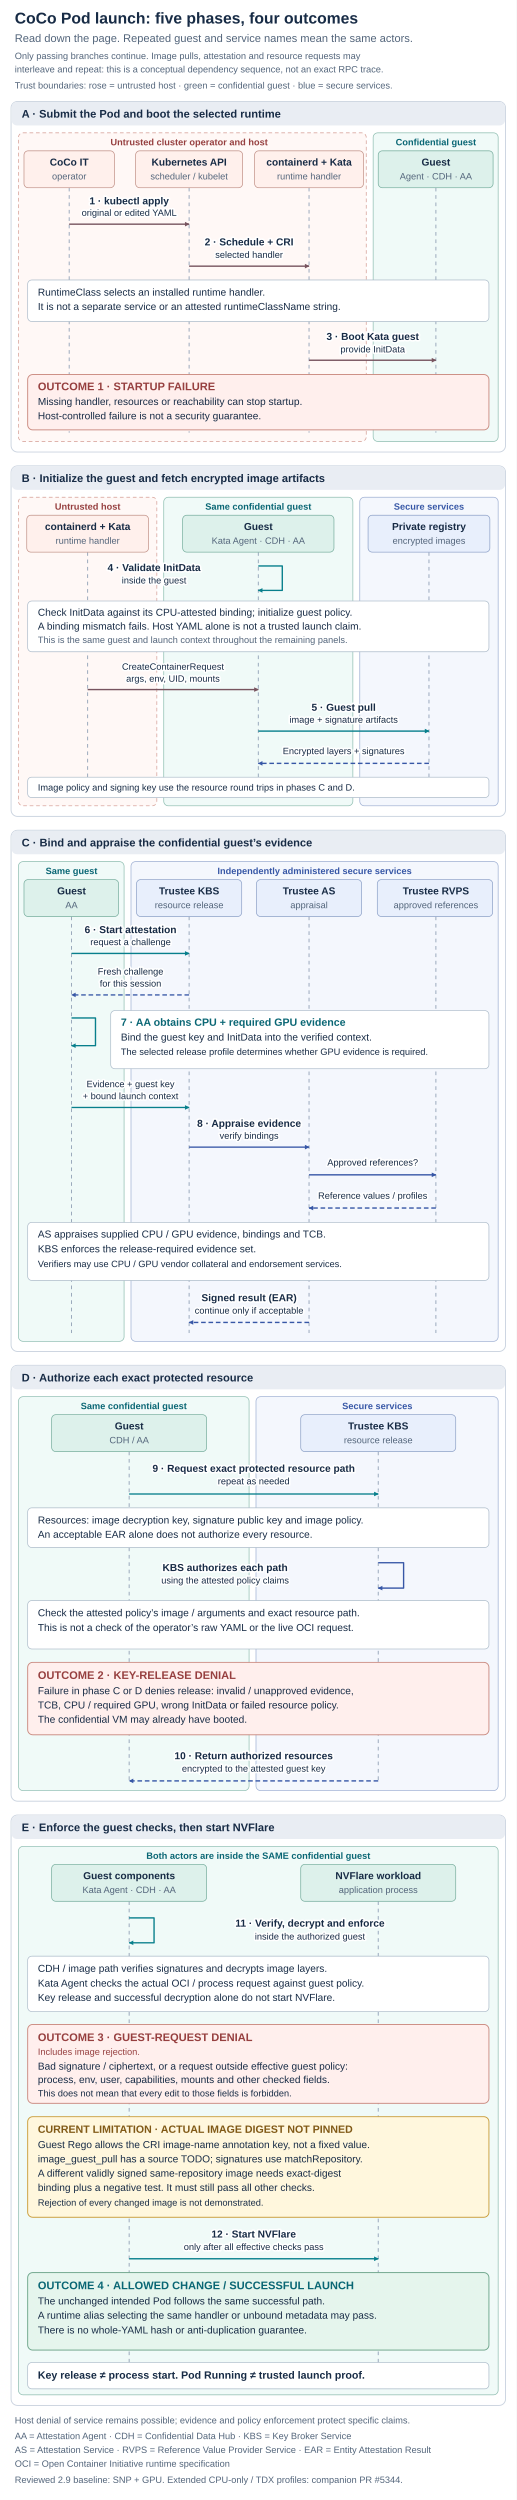
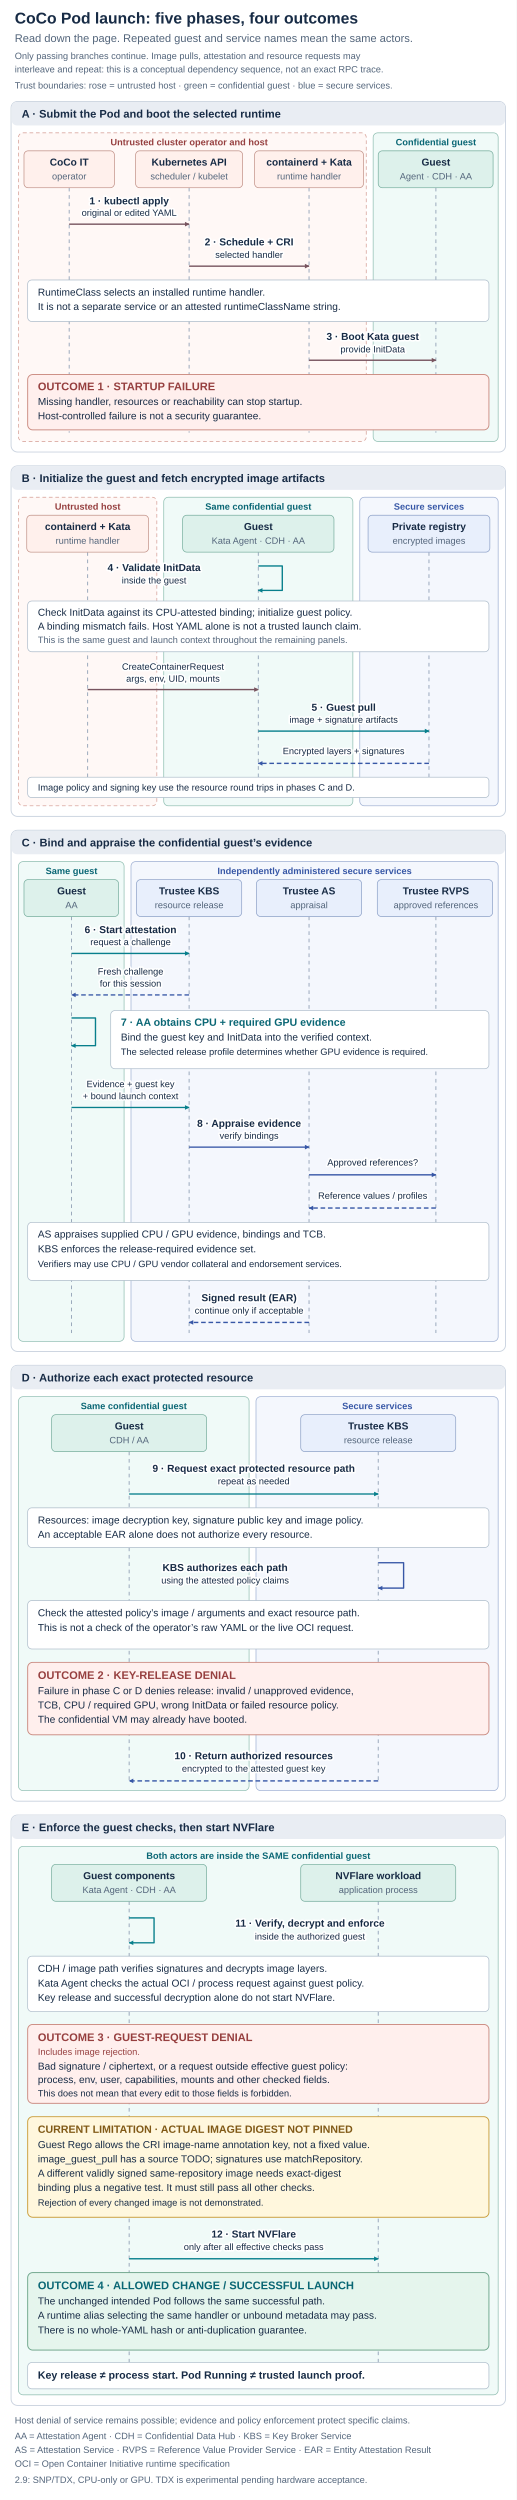
<svg xmlns="http://www.w3.org/2000/svg" width="1120" height="5420" viewBox="0 0 1120 5420" role="img" aria-labelledby="diagram-title diagram-description">
  <defs>
    <marker id="arrow-host" markerWidth="12" markerHeight="12" refX="10" refY="6" orient="auto-start-reverse" markerUnits="userSpaceOnUse">
      <path d="M1,1 L11,6 L1,11 Z" fill="#77545f" />
    </marker>
    <marker id="arrow-guest" markerWidth="12" markerHeight="12" refX="10" refY="6" orient="auto-start-reverse" markerUnits="userSpaceOnUse">
      <path d="M1,1 L11,6 L1,11 Z" fill="#087f8c" />
    </marker>
    <marker id="arrow-service" markerWidth="12" markerHeight="12" refX="10" refY="6" orient="auto-start-reverse" markerUnits="userSpaceOnUse">
      <path d="M1,1 L11,6 L1,11 Z" fill="#3757a6" />
    </marker>
    <style>
      text { font-family: Arial, Helvetica, sans-serif; fill: #172b45; }
      .title { font-size: 34px; font-weight: 700; }
      .subtitle { font-size: 24px; fill: #52647a; }
      .phase { font-size: 24px; font-weight: 700; }
      .domain { font-size: 20px; font-weight: 700; text-anchor: middle; }
      .actor { font-size: 22px; font-weight: 700; text-anchor: middle; }
      .detail { font-size: 20px; fill: #52647a; text-anchor: middle; }
      .message { font-size: 22px; font-weight: 600; text-anchor: middle; paint-order: stroke; stroke: #ffffff; stroke-width: 7px; stroke-linejoin: round; }
      .message-small { font-size: 20px; text-anchor: middle; paint-order: stroke; stroke: #ffffff; stroke-width: 7px; stroke-linejoin: round; }
      .body { font-size: 22px; }
      .small { font-size: 20px; }
      .note-title { font-size: 23px; font-weight: 700; }
      .outcome { font-size: 24px; font-weight: 700; }
      .muted { fill: #52647a; } .teal { fill: #096674; } .blue { fill: #3757a6; }
      .danger { fill: #963f3f; } .amber { fill: #805916; }
      .panel { fill: #ffffff; stroke: #cad3df; stroke-width: 2; }
      .phase-bar { fill: #e9edf3; }
      .host-band { fill: #fff8f6; stroke: #d39a91; stroke-width: 1.5; stroke-dasharray: 8 6; }
      .guest-band { fill: #f0faf8; stroke: #8cbcaf; stroke-width: 1.5; }
      .service-band { fill: #f4f7fd; stroke: #9badd1; stroke-width: 1.5; }
      .host-box { fill: #fff0ec; stroke: #bf8f85; stroke-width: 1.5; }
      .guest-box { fill: #ddf1eb; stroke: #75ac9c; stroke-width: 1.5; }
      .service-box { fill: #e8effc; stroke: #8b9fc6; stroke-width: 1.5; }
      .note { fill: #ffffff; stroke: #acbbc9; stroke-width: 1.5; }
      .denial { fill: #ffefed; stroke: #ca8a80; stroke-width: 2; }
      .limitation { fill: #fff7dd; stroke: #c99c38; stroke-width: 2; }
      .success { fill: #e5f5ed; stroke: #6ca489; stroke-width: 2; }
      .lifeline { fill: none; stroke: #94a3b8; stroke-width: 2; stroke-dasharray: 8 8; }
      .host-line { fill: none; stroke: #77545f; stroke-width: 3; stroke-linejoin: round; marker-end: url(#arrow-host); }
      .guest-line { fill: none; stroke: #087f8c; stroke-width: 3; stroke-linejoin: round; marker-end: url(#arrow-guest); }
      .service-line { fill: none; stroke: #3757a6; stroke-width: 3; stroke-linejoin: round; marker-end: url(#arrow-service); }
      .response { stroke-dasharray: 10 6; }
    </style>
  </defs>
  <rect width="1120" height="5420" fill="#ffffff" />
  <text x="32" y="51" class="title">CoCo Pod launch: five phases, four outcomes</text>
  <text x="32" y="91" class="subtitle">Read down the page. Repeated guest and service names mean the same actors.</text>
  <text x="32" y="128" class="small muted">Only passing branches continue. Image pulls, attestation and resource requests may</text>
  <text x="32" y="157" class="small muted">interleave and repeat: this is a conceptual dependency sequence, not an exact RPC trace.</text>
  <text x="32" y="192" class="small muted">Trust boundaries: rose = untrusted host · green = confidential guest · blue = secure services.</text>
  <g id="phase-a" transform="translate(0,220)">
    <rect x="24" width="1072" height="760" rx="14" class="panel" />
    <rect x="25" y="1" width="1070" height="51" rx="12" class="phase-bar" />
    <text x="47" y="35" class="phase">A · Submit the Pod and boot the selected runtime</text>
    <rect x="40" y="68" width="754" height="669" rx="10" class="host-band" />
    <rect x="809" y="68" width="271" height="669" rx="10" class="guest-band" />
    <text x="410" y="95" class="domain danger">Untrusted cluster operator and host</text>
    <text x="945" y="95" class="domain teal">Confidential guest</text>
    <path d="M150 187 V718 M410 187 V718 M670 187 V718 M945 187 V718" class="lifeline" />
    <rect x="52" y="107" width="196" height="80" rx="9" class="host-box" />
    <rect x="294" y="107" width="232" height="80" rx="9" class="host-box" />
    <rect x="552" y="107" width="236" height="80" rx="9" class="host-box" />
    <rect x="820" y="107" width="249" height="80" rx="9" class="guest-box" />
    <text x="150" y="139" class="actor">CoCo IT</text>
    <text x="150" y="169" class="detail">operator</text>
    <text x="410" y="139" class="actor">Kubernetes API</text>
    <text x="410" y="169" class="detail">scheduler / kubelet</text>
    <text x="670" y="139" class="actor">containerd + Kata</text>
    <text x="670" y="169" class="detail">runtime handler</text>
    <text x="945" y="139" class="actor">Guest</text>
    <text x="945" y="169" class="detail">Agent · CDH · AA</text>
    <text x="280" y="223" class="message">1 · kubectl apply</text>
    <text x="280" y="248" class="message-small">original or edited YAML</text>
    <path d="M150 266 H410" class="host-line" />
    <text x="540" y="312" class="message">2 · Schedule + CRI</text>
    <text x="540" y="339" class="message-small">selected handler</text>
    <path d="M410 357 H670" class="host-line" />
    <rect x="60" y="387" width="1000" height="90" rx="9" class="note" />
    <text x="82" y="421" class="body">RuntimeClass selects an installed runtime handler.</text>
    <text x="82" y="452" class="body">It is not a separate service or an attested runtimeClassName string.</text>
    <text x="808" y="517" class="message">3 · Boot Kata guest</text>
    <text x="808" y="544" class="message-small">provide InitData</text>
    <path d="M670 561 H945" class="host-line" />
    <rect x="60" y="592" width="1000" height="120" rx="11" class="denial" />
    <text x="82" y="626" class="outcome danger">OUTCOME 1 · STARTUP FAILURE</text>
    <text x="82" y="658" class="body">Missing handler, resources or reachability can stop startup.</text>
    <text x="82" y="689" class="body">Host-controlled failure is not a security guarantee.</text>
  </g>
  <g id="phase-b" transform="translate(0,1010)">
    <rect x="24" width="1072" height="760" rx="14" class="panel" />
    <rect x="25" y="1" width="1070" height="51" rx="12" class="phase-bar" />
    <text x="47" y="35" class="phase">B · Initialize the guest and fetch encrypted image artifacts</text>
    <rect x="40" y="68" width="300" height="669" rx="10" class="host-band" />
    <rect x="355" y="68" width="410" height="669" rx="10" class="guest-band" />
    <rect x="780" y="68" width="300" height="669" rx="10" class="service-band" />
    <text x="190" y="95" class="domain danger">Untrusted host</text>
    <text x="560" y="95" class="domain teal">Same confidential guest</text>
    <text x="930" y="95" class="domain blue">Secure services</text>
    <path d="M190 187 V718 M560 187 V718 M930 187 V718" class="lifeline" />
    <rect x="58" y="107" width="264" height="80" rx="9" class="host-box" />
    <rect x="396" y="107" width="328" height="80" rx="9" class="guest-box" />
    <rect x="798" y="107" width="264" height="80" rx="9" class="service-box" />
    <text x="190" y="139" class="actor">containerd + Kata</text>
    <text x="190" y="169" class="detail">runtime handler</text>
    <text x="560" y="139" class="actor">Guest</text>
    <text x="560" y="169" class="detail">Kata Agent · CDH · AA</text>
    <text x="930" y="139" class="actor">Private registry</text>
    <text x="930" y="169" class="detail">encrypted images</text>
    <text x="334" y="228" class="message">4 · Validate InitData</text>
    <text x="334" y="255" class="message-small">inside the guest</text>
    <path d="M560 217 H612 V270 H560" class="guest-line" />
    <rect x="60" y="293" width="1000" height="110" rx="9" class="note" />
    <text x="82" y="325" class="body">Check InitData against its CPU-attested binding; initialize guest policy.</text>
    <text x="82" y="355" class="body">A binding mismatch fails. Host YAML alone is not a trusted launch claim.</text>
    <text x="82" y="384" class="small muted">This is the same guest and launch context throughout the remaining panels.</text>
    <text x="375" y="442" class="message-small">CreateContainerRequest</text>
    <text x="375" y="468" class="message-small">args, env, UID, mounts</text>
    <path d="M190 485 H560" class="host-line" />
    <text x="745" y="531" class="message">5 · Guest pull</text>
    <text x="745" y="557" class="message-small">image + signature artifacts</text>
    <path d="M560 575 H930" class="guest-line" />
    <text x="745" y="625" class="message-small">Encrypted layers + signatures</text>
    <path d="M930 645 H560" class="service-line response" />
    <rect x="60" y="675" width="1000" height="44" rx="8" class="note" />
    <text x="82" y="704" class="small">Image policy and signing key use the resource round trips in phases C and D.</text>
  </g>
  <g id="phase-c" transform="translate(0,1800)">
    <rect x="24" width="1072" height="1130" rx="14" class="panel" />
    <rect x="25" y="1" width="1070" height="51" rx="12" class="phase-bar" />
    <text x="47" y="35" class="phase">C · Bind and appraise the confidential guest’s evidence</text>
    <rect x="40" y="68" width="229" height="1040" rx="10" class="guest-band" />
    <rect x="284" y="68" width="796" height="1040" rx="10" class="service-band" />
    <text x="155" y="95" class="domain teal">Same guest</text>
    <text x="682" y="95" class="domain blue">Independently administered secure services</text>
    <path d="M155 187 V1090 M410 187 V1090 M670 187 V1090 M945 187 V1090" class="lifeline" />
    <rect x="52" y="107" width="205" height="80" rx="9" class="guest-box" />
    <rect x="296" y="107" width="228" height="80" rx="9" class="service-box" />
    <rect x="556" y="107" width="228" height="80" rx="9" class="service-box" />
    <rect x="818" y="107" width="250" height="80" rx="9" class="service-box" />
    <text x="155" y="139" class="actor">Guest</text>
    <text x="155" y="169" class="detail">AA</text>
    <text x="410" y="139" class="actor">Trustee KBS</text>
    <text x="410" y="169" class="detail">resource release</text>
    <text x="670" y="139" class="actor">Trustee AS</text>
    <text x="670" y="169" class="detail">appraisal</text>
    <text x="945" y="139" class="actor">Trustee RVPS</text>
    <text x="945" y="169" class="detail">approved references</text>
    <text x="283" y="223" class="message">6 · Start attestation</text>
    <text x="283" y="249" class="message-small">request a challenge</text>
    <path d="M155 267 H410" class="guest-line" />
    <text x="283" y="313" class="message-small">Fresh challenge</text>
    <text x="283" y="339" class="message-small">for this session</text>
    <path d="M410 357 H155" class="service-line response" />
    <path d="M155 407 H207 V467 H155" class="guest-line" />
    <rect x="240" y="391" width="820" height="126" rx="9" class="note" />
    <text x="262" y="424" class="note-title teal">7 · AA obtains CPU + required GPU evidence</text>
    <text x="262" y="456" class="body">Bind the guest key and InitData into the verified context.</text>
    <text x="262" y="487" class="small">The selected release profile determines whether GPU evidence is required.</text>
    <text x="283" y="557" class="message-small">Evidence + guest key</text>
    <text x="283" y="583" class="message-small">+ bound launch context</text>
    <path d="M155 601 H410" class="guest-line" />
    <text x="540" y="643" class="message">8 · Appraise evidence</text>
    <text x="540" y="669" class="message-small">verify bindings</text>
    <path d="M410 687 H670" class="service-line" />
    <text x="808" y="727" class="message-small">Approved references?</text>
    <path d="M670 747 H945" class="service-line" />
    <text x="808" y="799" class="message-small">Reference values / profiles</text>
    <path d="M945 819 H670" class="service-line response" />
    <rect x="60" y="850" width="1000" height="126" rx="9" class="note" />
    <text x="82" y="883" class="body">AS appraises supplied CPU / GPU evidence, bindings and TCB.</text>
    <text x="82" y="915" class="body">KBS enforces the release-required evidence set.</text>
    <text x="82" y="947" class="small">Verifiers may use CPU / GPU vendor collateral and endorsement services.</text>
    <text x="540" y="1021" class="message">Signed result (EAR)</text>
    <text x="540" y="1048" class="message-small">continue only if acceptable</text>
    <path d="M670 1067 H410" class="service-line response" />
  </g>
  <g id="phase-d" transform="translate(0,2960)">
    <rect x="24" width="1072" height="945" rx="14" class="panel" />
    <rect x="25" y="1" width="1070" height="51" rx="12" class="phase-bar" />
    <text x="47" y="35" class="phase">D · Authorize each exact protected resource</text>
    <rect x="40" y="68" width="500" height="854" rx="10" class="guest-band" />
    <rect x="555" y="68" width="525" height="854" rx="10" class="service-band" />
    <text x="290" y="95" class="domain teal">Same confidential guest</text>
    <text x="818" y="95" class="domain blue">Secure services</text>
    <path d="M280 187 V905 M820 187 V905" class="lifeline" />
    <rect x="112" y="107" width="336" height="80" rx="9" class="guest-box" />
    <rect x="652" y="107" width="336" height="80" rx="9" class="service-box" />
    <text x="280" y="139" class="actor">Guest</text>
    <text x="280" y="169" class="detail">CDH / AA</text>
    <text x="820" y="139" class="actor">Trustee KBS</text>
    <text x="820" y="169" class="detail">resource release</text>
    <text x="550" y="231" class="message">9 · Request exact protected resource path</text>
    <text x="550" y="258" class="message-small">repeat as needed</text>
    <path d="M280 279 H820" class="guest-line" />
    <rect x="60" y="309" width="1000" height="86" rx="9" class="note" />
    <text x="82" y="343" class="body">Resources: image decryption key, signature public key and image policy.</text>
    <text x="82" y="374" class="body">An acceptable EAR alone does not authorize every resource.</text>
    <text x="488" y="446" class="message">KBS authorizes each path</text>
    <text x="488" y="473" class="message-small">using the attested policy claims</text>
    <path d="M820 428 H875 V483 H820" class="service-line" />
    <rect x="60" y="510" width="1000" height="105" rx="9" class="note" />
    <text x="82" y="544" class="body">Check the attested policy’s image / arguments and exact resource path.</text>
    <text x="82" y="576" class="body">This is not a check of the operator’s raw YAML or the live OCI request.</text>
    <rect x="60" y="644" width="1000" height="157" rx="11" class="denial" />
    <text x="82" y="680" class="outcome danger">OUTCOME 2 · KEY-RELEASE DENIAL</text>
    <text x="82" y="713" class="body">Failure in phase C or D denies release: invalid / unapproved evidence,</text>
    <text x="82" y="744" class="body">TCB, CPU / required GPU, wrong InitData or failed resource policy.</text>
    <text x="82" y="775" class="body">The confidential VM may already have booted.</text>
    <text x="550" y="854" class="message">10 · Return authorized resources</text>
    <text x="550" y="881" class="message-small">encrypted to the attested guest key</text>
    <path d="M820 901 H280" class="service-line response" />
  </g>
  <g id="phase-e" transform="translate(0,3935)">
    <rect x="24" width="1072" height="1280" rx="14" class="panel" />
    <rect x="25" y="1" width="1070" height="51" rx="12" class="phase-bar" />
    <text x="47" y="35" class="phase">E · Enforce the guest checks, then start NVFlare</text>
    <rect x="40" y="68" width="1040" height="1189" rx="10" class="guest-band" />
    <text x="560" y="95" class="domain teal">Both actors are inside the SAME confidential guest</text>
    <path d="M280 187 V1235 M820 187 V1235" class="lifeline" />
    <rect x="112" y="107" width="336" height="80" rx="9" class="guest-box" />
    <rect x="652" y="107" width="336" height="80" rx="9" class="guest-box" />
    <text x="280" y="139" class="actor">Guest components</text>
    <text x="280" y="169" class="detail">Kata Agent · CDH · AA</text>
    <text x="820" y="139" class="actor">NVFlare workload</text>
    <text x="820" y="169" class="detail">application process</text>
    <path d="M280 223 H334 V277 H280" class="guest-line" />
    <text x="672" y="242" class="message">11 · Verify, decrypt and enforce</text>
    <text x="672" y="270" class="message-small">inside the authorized guest</text>
    <rect x="60" y="306" width="1000" height="120" rx="9" class="note" />
    <text x="82" y="340" class="body">CDH / image path verifies signatures and decrypts image layers.</text>
    <text x="82" y="372" class="body">Kata Agent checks the actual OCI / process request against guest policy.</text>
    <text x="82" y="403" class="body">Key release and successful decryption alone do not start NVFlare.</text>
    <rect x="60" y="454" width="1000" height="171" rx="11" class="denial" />
    <text x="82" y="490" class="outcome danger">OUTCOME 3 · GUEST-REQUEST DENIAL</text>
    <text x="82" y="520" class="small danger">Includes image rejection.</text>
    <text x="82" y="552" class="body">Bad signature / ciphertext, or a request outside effective guest policy:</text>
    <text x="82" y="581" class="body">process, env, user, capabilities, mounts and other checked fields.</text>
    <text x="82" y="610" class="small">This does not mean that every edit to those fields is forbidden.</text>
    <rect x="60" y="654" width="1000" height="218" rx="11" class="limitation" />
    <text x="82" y="689" class="note-title amber">CURRENT LIMITATION · ACTUAL IMAGE DIGEST NOT PINNED</text>
    <text x="82" y="722" class="body">Guest Rego allows the CRI image-name annotation key, not a fixed value.</text>
    <text x="82" y="753" class="body">image_guest_pull has a source TODO; signatures use matchRepository.</text>
    <text x="82" y="784" class="body">A different validly signed same-repository image needs exact-digest</text>
    <text x="82" y="815" class="body">binding plus a negative test. It must still pass all other checks.</text>
    <text x="82" y="847" class="small">Rejection of every changed image is not demonstrated.</text>
    <text x="550" y="916" class="message">12 · Start NVFlare</text>
    <text x="550" y="943" class="message-small">only after all effective checks pass</text>
    <path d="M280 962 H820" class="guest-line" />
    <rect x="60" y="992" width="1000" height="168" rx="11" class="success" />
    <text x="82" y="1028" class="outcome teal">OUTCOME 4 · ALLOWED CHANGE / SUCCESSFUL LAUNCH</text>
    <text x="82" y="1061" class="body">The unchanged intended Pod follows the same successful path.</text>
    <text x="82" y="1092" class="body">A runtime alias selecting the same handler or unbound metadata may pass.</text>
    <text x="82" y="1124" class="body">There is no whole-YAML hash or anti-duplication guarantee.</text>
    <rect x="60" y="1187" width="1000" height="57" rx="9" class="note" />
    <text x="82" y="1222" class="note-title">Key release ≠ process start. Pod Running ≠ trusted launch proof.</text>
  </g>
  <text x="32" y="5254" class="small muted">Host denial of service remains possible; evidence and policy enforcement protect specific claims.</text>
  <text x="32" y="5288" class="small muted">AA = Attestation Agent · CDH = Confidential Data Hub · KBS = Key Broker Service</text>
  <text x="32" y="5318" class="small muted">AS = Attestation Service · RVPS = Reference Value Provider Service · EAR = Entity Attestation Result</text>
  <text x="32" y="5348" class="small muted">OCI = Open Container Initiative runtime specification</text>
-   <text x="32" y="5383" class="small muted">Reviewed 2.9 baseline: SNP + GPU. Extended CPU-only / TDX profiles: companion PR #5344.</text>
+   <text x="32" y="5383" class="small muted">2.9: SNP/TDX, CPU-only or GPU. TDX is experimental pending hardware acceptance.</text>
</svg>
